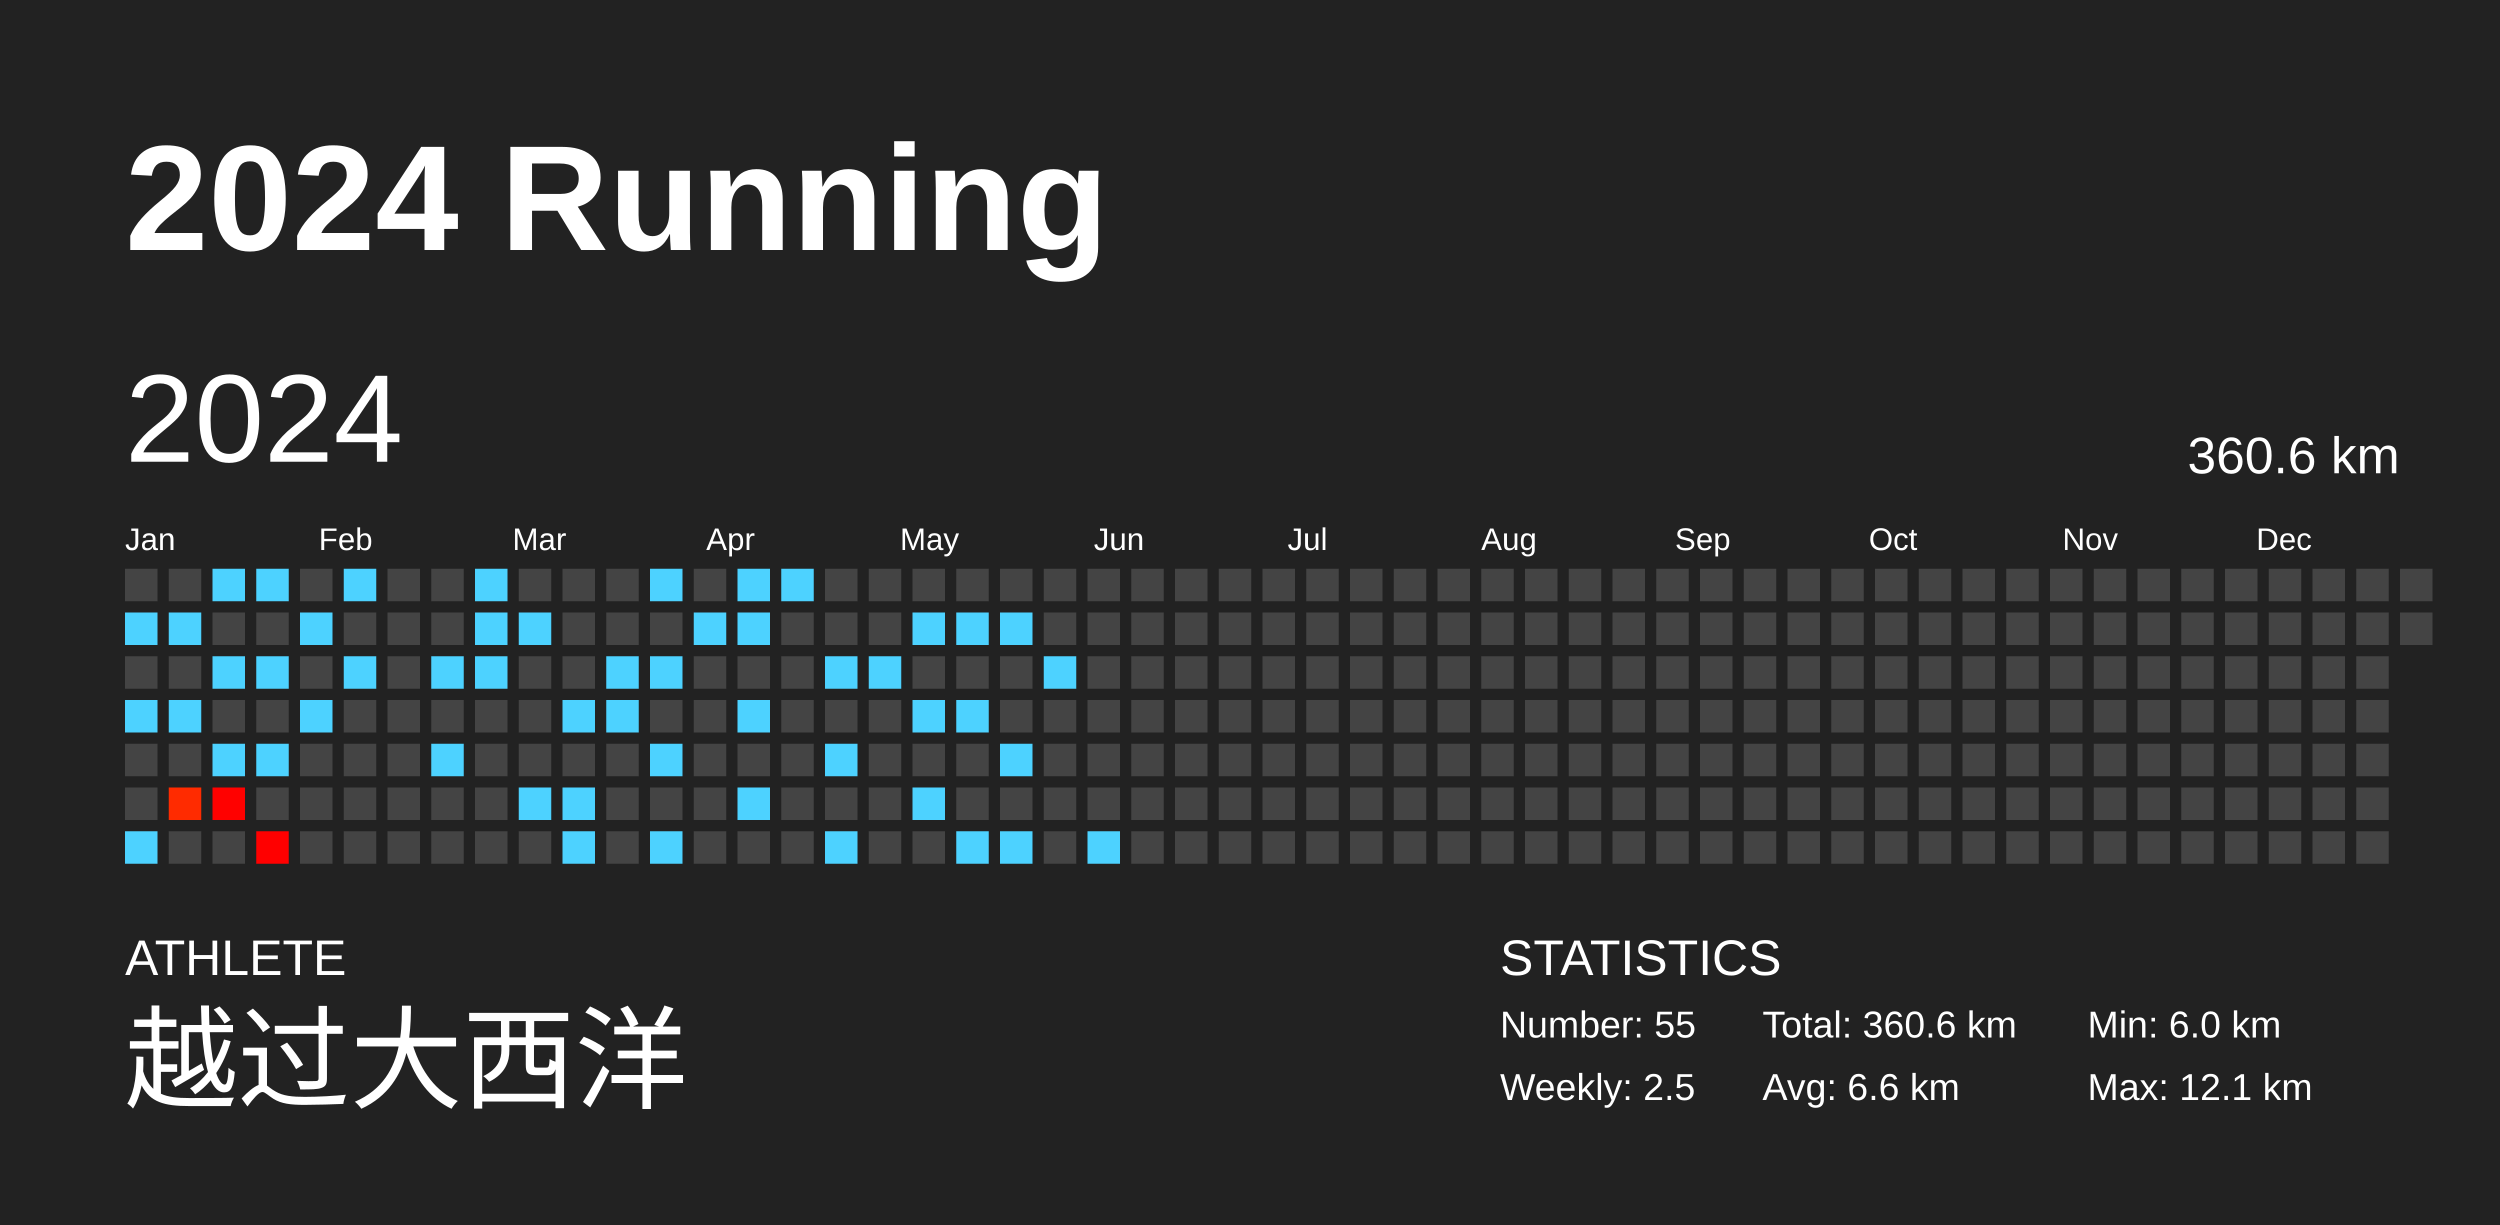
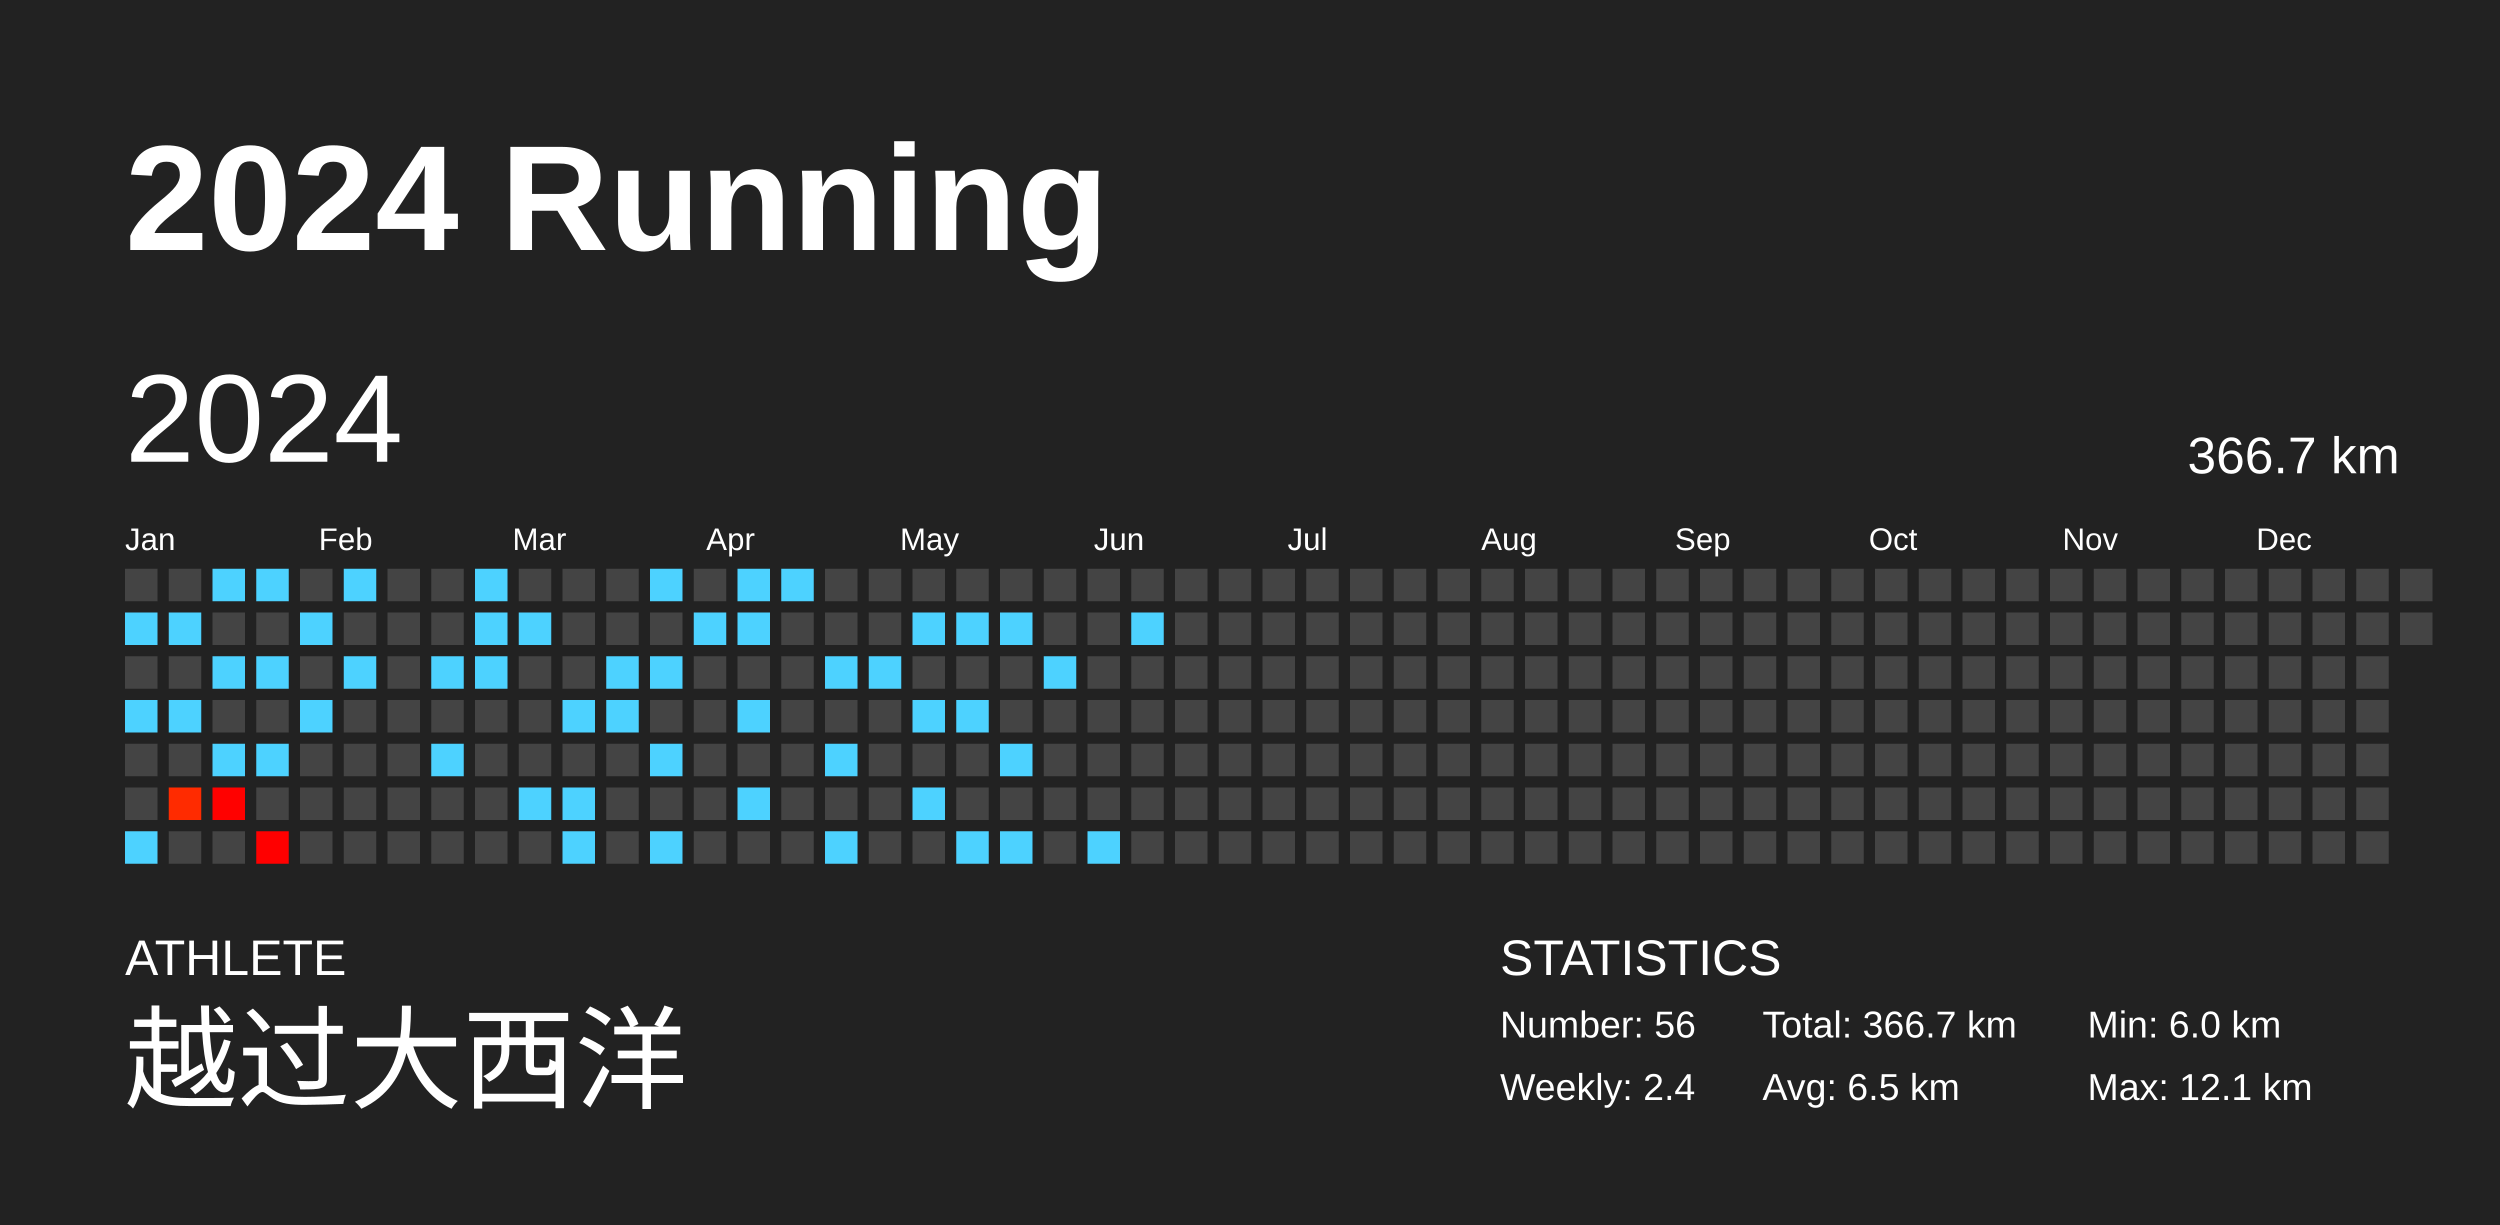
<svg xmlns="http://www.w3.org/2000/svg" baseProfile="full" height="98mm" version="1.1" viewBox="0,0,200,98" width="200mm">
  <defs />
  <rect fill="#222222" height="98" width="200" x="0" y="0" />
  <text fill="#FFFFFF" style="font-size:12px; font-family:Arial; font-weight:bold;" x="10" y="20">2024 Running</text>
  <text fill="#FFFFFF" style="font-size:4px; font-family:Arial" x="10" y="78">ATHLETE</text>
  <text fill="#FFFFFF" style="font-size:9px; font-family:Arial" x="10" y="88">越过大西洋</text>
  <text fill="#FFFFFF" style="font-size:4px; font-family:Arial" x="120" y="78">STATISTICS</text>
-   <text fill="#FFFFFF" style="font-size:3px; font-family:Arial" x="120" y="83">Number: 55</text>
-   <text fill="#FFFFFF" style="font-size:3px; font-family:Arial" x="120" y="88">Weekly: 2.5</text>
-   <text fill="#FFFFFF" style="font-size:3px; font-family:Arial" x="141" y="83">Total: 360.6 km</text>
-   <text fill="#FFFFFF" style="font-size:3px; font-family:Arial" x="141" y="88">Avg: 6.6 km</text>
+   <text fill="#FFFFFF" style="font-size:3px; font-family:Arial" x="120" y="83">Number: 56</text>
+   <text fill="#FFFFFF" style="font-size:3px; font-family:Arial" x="120" y="88">Weekly: 2.4</text>
+   <text fill="#FFFFFF" style="font-size:3px; font-family:Arial" x="141" y="83">Total: 366.7 km</text>
+   <text fill="#FFFFFF" style="font-size:3px; font-family:Arial" x="141" y="88">Avg: 6.5 km</text>
  <text fill="#FFFFFF" style="font-size:3px; font-family:Arial" x="167" y="83">Min: 6.0 km</text>
  <text fill="#FFFFFF" style="font-size:3px; font-family:Arial" x="167" y="88">Max: 12.1 km</text>
  <text dominant-baseline="hanging" fill="#FFFFFF" style="font-size:10.0px; font-family:Arial;" x="10" y="30">2024</text>
-   <text dominant-baseline="hanging" fill="#FFFFFF" style="font-size:4.125px; font-family:Arial;" x="175" y="35">360.6 km</text>
+   <text dominant-baseline="hanging" fill="#FFFFFF" style="font-size:4.125px; font-family:Arial;" x="175" y="35">366.7 km</text>
  <text fill="#FFFFFF" style="font-size:2.5px; font-family:Arial" x="10.0" y="44">Jan</text>
  <text fill="#FFFFFF" style="font-size:2.5px; font-family:Arial" x="25.5" y="44">Feb</text>
  <text fill="#FFFFFF" style="font-size:2.5px; font-family:Arial" x="41.0" y="44">Mar</text>
  <text fill="#FFFFFF" style="font-size:2.5px; font-family:Arial" x="56.5" y="44">Apr</text>
  <text fill="#FFFFFF" style="font-size:2.5px; font-family:Arial" x="72.0" y="44">May</text>
  <text fill="#FFFFFF" style="font-size:2.5px; font-family:Arial" x="87.5" y="44">Jun</text>
  <text fill="#FFFFFF" style="font-size:2.5px; font-family:Arial" x="103.0" y="44">Jul</text>
  <text fill="#FFFFFF" style="font-size:2.5px; font-family:Arial" x="118.5" y="44">Aug</text>
  <text fill="#FFFFFF" style="font-size:2.5px; font-family:Arial" x="134.0" y="44">Sep</text>
  <text fill="#FFFFFF" style="font-size:2.5px; font-family:Arial" x="149.5" y="44">Oct</text>
  <text fill="#FFFFFF" style="font-size:2.5px; font-family:Arial" x="165.0" y="44">Nov</text>
  <text fill="#FFFFFF" style="font-size:2.5px; font-family:Arial" x="180.5" y="44">Dec</text>
  <rect fill="#444444" height="2.6" width="2.6" x="10.0" y="45.5" />
  <rect fill="#4dd2ff" height="2.6" width="2.6" x="10.0" y="49.0" />
  <rect fill="#444444" height="2.6" width="2.6" x="10.0" y="52.5" />
  <rect fill="#4dd2ff" height="2.6" width="2.6" x="10.0" y="56.0" />
  <rect fill="#444444" height="2.6" width="2.6" x="10.0" y="59.5" />
  <rect fill="#444444" height="2.6" width="2.6" x="10.0" y="63.0" />
  <rect fill="#4dd2ff" height="2.6" width="2.6" x="10.0" y="66.5" />
  <rect fill="#444444" height="2.6" width="2.6" x="13.5" y="45.5" />
  <rect fill="#4dd2ff" height="2.6" width="2.6" x="13.5" y="49.0" />
  <rect fill="#444444" height="2.6" width="2.6" x="13.5" y="52.5" />
  <rect fill="#4dd2ff" height="2.6" width="2.6" x="13.5" y="56.0" />
  <rect fill="#444444" height="2.6" width="2.6" x="13.5" y="59.5" />
  <rect fill="#ff2b00" height="2.6" width="2.6" x="13.5" y="63.0" />
  <rect fill="#444444" height="2.6" width="2.6" x="13.5" y="66.5" />
  <rect fill="#4dd2ff" height="2.6" width="2.6" x="17.0" y="45.5" />
  <rect fill="#444444" height="2.6" width="2.6" x="17.0" y="49.0" />
  <rect fill="#4dd2ff" height="2.6" width="2.6" x="17.0" y="52.5" />
  <rect fill="#444444" height="2.6" width="2.6" x="17.0" y="56.0" />
  <rect fill="#4dd2ff" height="2.6" width="2.6" x="17.0" y="59.5" />
  <rect fill="#ff0100" height="2.6" width="2.6" x="17.0" y="63.0" />
  <rect fill="#444444" height="2.6" width="2.6" x="17.0" y="66.5" />
  <rect fill="#4dd2ff" height="2.6" width="2.6" x="20.5" y="45.5" />
  <rect fill="#444444" height="2.6" width="2.6" x="20.5" y="49.0" />
  <rect fill="#4dd2ff" height="2.6" width="2.6" x="20.5" y="52.5" />
  <rect fill="#444444" height="2.6" width="2.6" x="20.5" y="56.0" />
  <rect fill="#4dd2ff" height="2.6" width="2.6" x="20.5" y="59.5" />
  <rect fill="#444444" height="2.6" width="2.6" x="20.5" y="63.0" />
  <rect fill="#ff0000" height="2.6" width="2.6" x="20.5" y="66.5" />
  <rect fill="#444444" height="2.6" width="2.6" x="24.0" y="45.5" />
  <rect fill="#4dd2ff" height="2.6" width="2.6" x="24.0" y="49.0" />
  <rect fill="#444444" height="2.6" width="2.6" x="24.0" y="52.5" />
  <rect fill="#4dd2ff" height="2.6" width="2.6" x="24.0" y="56.0" />
  <rect fill="#444444" height="2.6" width="2.6" x="24.0" y="59.5" />
  <rect fill="#444444" height="2.6" width="2.6" x="24.0" y="63.0" />
  <rect fill="#444444" height="2.6" width="2.6" x="24.0" y="66.5" />
  <rect fill="#4dd2ff" height="2.6" width="2.6" x="27.5" y="45.5" />
  <rect fill="#444444" height="2.6" width="2.6" x="27.5" y="49.0" />
  <rect fill="#4dd2ff" height="2.6" width="2.6" x="27.5" y="52.5" />
  <rect fill="#444444" height="2.6" width="2.6" x="27.5" y="56.0" />
  <rect fill="#444444" height="2.6" width="2.6" x="27.5" y="59.5" />
  <rect fill="#444444" height="2.6" width="2.6" x="27.5" y="63.0" />
  <rect fill="#444444" height="2.6" width="2.6" x="27.5" y="66.5" />
  <rect fill="#444444" height="2.6" width="2.6" x="31.0" y="45.5" />
  <rect fill="#444444" height="2.6" width="2.6" x="31.0" y="49.0" />
  <rect fill="#444444" height="2.6" width="2.6" x="31.0" y="52.5" />
  <rect fill="#444444" height="2.6" width="2.6" x="31.0" y="56.0" />
  <rect fill="#444444" height="2.6" width="2.6" x="31.0" y="59.5" />
  <rect fill="#444444" height="2.6" width="2.6" x="31.0" y="63.0" />
  <rect fill="#444444" height="2.6" width="2.6" x="31.0" y="66.5" />
  <rect fill="#444444" height="2.6" width="2.6" x="34.5" y="45.5" />
  <rect fill="#444444" height="2.6" width="2.6" x="34.5" y="49.0" />
  <rect fill="#4dd2ff" height="2.6" width="2.6" x="34.5" y="52.5" />
  <rect fill="#444444" height="2.6" width="2.6" x="34.5" y="56.0" />
  <rect fill="#4dd2ff" height="2.6" width="2.6" x="34.5" y="59.5" />
  <rect fill="#444444" height="2.6" width="2.6" x="34.5" y="63.0" />
  <rect fill="#444444" height="2.6" width="2.6" x="34.5" y="66.5" />
  <rect fill="#4dd2ff" height="2.6" width="2.6" x="38.0" y="45.5" />
  <rect fill="#4dd2ff" height="2.6" width="2.6" x="38.0" y="49.0" />
  <rect fill="#4dd2ff" height="2.6" width="2.6" x="38.0" y="52.5" />
  <rect fill="#444444" height="2.6" width="2.6" x="38.0" y="56.0" />
  <rect fill="#444444" height="2.6" width="2.6" x="38.0" y="59.5" />
  <rect fill="#444444" height="2.6" width="2.6" x="38.0" y="63.0" />
  <rect fill="#444444" height="2.6" width="2.6" x="38.0" y="66.5" />
  <rect fill="#444444" height="2.6" width="2.6" x="41.5" y="45.5" />
  <rect fill="#4dd2ff" height="2.6" width="2.6" x="41.5" y="49.0" />
  <rect fill="#444444" height="2.6" width="2.6" x="41.5" y="52.5" />
  <rect fill="#444444" height="2.6" width="2.6" x="41.5" y="56.0" />
  <rect fill="#444444" height="2.6" width="2.6" x="41.5" y="59.5" />
  <rect fill="#4dd2ff" height="2.6" width="2.6" x="41.5" y="63.0" />
  <rect fill="#444444" height="2.6" width="2.6" x="41.5" y="66.5" />
  <rect fill="#444444" height="2.6" width="2.6" x="45.0" y="45.5" />
  <rect fill="#444444" height="2.6" width="2.6" x="45.0" y="49.0" />
  <rect fill="#444444" height="2.6" width="2.6" x="45.0" y="52.5" />
  <rect fill="#4dd2ff" height="2.6" width="2.6" x="45.0" y="56.0" />
  <rect fill="#444444" height="2.6" width="2.6" x="45.0" y="59.5" />
  <rect fill="#4dd2ff" height="2.6" width="2.6" x="45.0" y="63.0" />
  <rect fill="#4dd2ff" height="2.6" width="2.6" x="45.0" y="66.5" />
  <rect fill="#444444" height="2.6" width="2.6" x="48.5" y="45.5" />
  <rect fill="#444444" height="2.6" width="2.6" x="48.5" y="49.0" />
  <rect fill="#4dd2ff" height="2.6" width="2.6" x="48.5" y="52.5" />
  <rect fill="#4dd2ff" height="2.6" width="2.6" x="48.5" y="56.0" />
  <rect fill="#444444" height="2.6" width="2.6" x="48.5" y="59.5" />
  <rect fill="#444444" height="2.6" width="2.6" x="48.5" y="63.0" />
  <rect fill="#444444" height="2.6" width="2.6" x="48.5" y="66.5" />
  <rect fill="#4dd2ff" height="2.6" width="2.6" x="52.0" y="45.5" />
  <rect fill="#444444" height="2.6" width="2.6" x="52.0" y="49.0" />
  <rect fill="#4dd2ff" height="2.6" width="2.6" x="52.0" y="52.5" />
  <rect fill="#444444" height="2.6" width="2.6" x="52.0" y="56.0" />
  <rect fill="#4dd2ff" height="2.6" width="2.6" x="52.0" y="59.5" />
  <rect fill="#444444" height="2.6" width="2.6" x="52.0" y="63.0" />
  <rect fill="#4dd2ff" height="2.6" width="2.6" x="52.0" y="66.5" />
  <rect fill="#444444" height="2.6" width="2.6" x="55.5" y="45.5" />
  <rect fill="#4dd2ff" height="2.6" width="2.6" x="55.5" y="49.0" />
  <rect fill="#444444" height="2.6" width="2.6" x="55.5" y="52.5" />
  <rect fill="#444444" height="2.6" width="2.6" x="55.5" y="56.0" />
  <rect fill="#444444" height="2.6" width="2.6" x="55.5" y="59.5" />
  <rect fill="#444444" height="2.6" width="2.6" x="55.5" y="63.0" />
  <rect fill="#444444" height="2.6" width="2.6" x="55.5" y="66.5" />
  <rect fill="#4dd2ff" height="2.6" width="2.6" x="59.0" y="45.5" />
  <rect fill="#4dd2ff" height="2.6" width="2.6" x="59.0" y="49.0" />
  <rect fill="#444444" height="2.6" width="2.6" x="59.0" y="52.5" />
  <rect fill="#4dd2ff" height="2.6" width="2.6" x="59.0" y="56.0" />
  <rect fill="#444444" height="2.6" width="2.6" x="59.0" y="59.5" />
  <rect fill="#4dd2ff" height="2.6" width="2.6" x="59.0" y="63.0" />
  <rect fill="#444444" height="2.6" width="2.6" x="59.0" y="66.5" />
  <rect fill="#4dd2ff" height="2.6" width="2.6" x="62.5" y="45.5" />
  <rect fill="#444444" height="2.6" width="2.6" x="62.5" y="49.0" />
  <rect fill="#444444" height="2.6" width="2.6" x="62.5" y="52.5" />
  <rect fill="#444444" height="2.6" width="2.6" x="62.5" y="56.0" />
  <rect fill="#444444" height="2.6" width="2.6" x="62.5" y="59.5" />
  <rect fill="#444444" height="2.6" width="2.6" x="62.5" y="63.0" />
  <rect fill="#444444" height="2.6" width="2.6" x="62.5" y="66.5" />
  <rect fill="#444444" height="2.6" width="2.6" x="66.0" y="45.5" />
  <rect fill="#444444" height="2.6" width="2.6" x="66.0" y="49.0" />
  <rect fill="#4dd2ff" height="2.6" width="2.6" x="66.0" y="52.5" />
  <rect fill="#444444" height="2.6" width="2.6" x="66.0" y="56.0" />
  <rect fill="#4dd2ff" height="2.6" width="2.6" x="66.0" y="59.5" />
  <rect fill="#444444" height="2.6" width="2.6" x="66.0" y="63.0" />
  <rect fill="#4dd2ff" height="2.6" width="2.6" x="66.0" y="66.5" />
  <rect fill="#444444" height="2.6" width="2.6" x="69.5" y="45.5" />
  <rect fill="#444444" height="2.6" width="2.6" x="69.5" y="49.0" />
  <rect fill="#4dd2ff" height="2.6" width="2.6" x="69.5" y="52.5" />
  <rect fill="#444444" height="2.6" width="2.6" x="69.5" y="56.0" />
  <rect fill="#444444" height="2.6" width="2.6" x="69.5" y="59.5" />
  <rect fill="#444444" height="2.6" width="2.6" x="69.5" y="63.0" />
  <rect fill="#444444" height="2.6" width="2.6" x="69.5" y="66.5" />
  <rect fill="#444444" height="2.6" width="2.6" x="73.0" y="45.5" />
  <rect fill="#4dd2ff" height="2.6" width="2.6" x="73.0" y="49.0" />
  <rect fill="#444444" height="2.6" width="2.6" x="73.0" y="52.5" />
  <rect fill="#4dd2ff" height="2.6" width="2.6" x="73.0" y="56.0" />
  <rect fill="#444444" height="2.6" width="2.6" x="73.0" y="59.5" />
  <rect fill="#4dd2ff" height="2.6" width="2.6" x="73.0" y="63.0" />
  <rect fill="#444444" height="2.6" width="2.6" x="73.0" y="66.5" />
  <rect fill="#444444" height="2.6" width="2.6" x="76.5" y="45.5" />
  <rect fill="#4dd2ff" height="2.6" width="2.6" x="76.5" y="49.0" />
  <rect fill="#444444" height="2.6" width="2.6" x="76.5" y="52.5" />
  <rect fill="#4dd2ff" height="2.6" width="2.6" x="76.5" y="56.0" />
  <rect fill="#444444" height="2.6" width="2.6" x="76.5" y="59.5" />
  <rect fill="#444444" height="2.6" width="2.6" x="76.5" y="63.0" />
  <rect fill="#4dd2ff" height="2.6" width="2.6" x="76.5" y="66.5" />
  <rect fill="#444444" height="2.6" width="2.6" x="80.0" y="45.5" />
  <rect fill="#4dd2ff" height="2.6" width="2.6" x="80.0" y="49.0" />
  <rect fill="#444444" height="2.6" width="2.6" x="80.0" y="52.5" />
  <rect fill="#444444" height="2.6" width="2.6" x="80.0" y="56.0" />
  <rect fill="#4dd2ff" height="2.6" width="2.6" x="80.0" y="59.5" />
  <rect fill="#444444" height="2.6" width="2.6" x="80.0" y="63.0" />
  <rect fill="#4dd2ff" height="2.6" width="2.6" x="80.0" y="66.5" />
  <rect fill="#444444" height="2.6" width="2.6" x="83.5" y="45.5" />
  <rect fill="#444444" height="2.6" width="2.6" x="83.5" y="49.0" />
  <rect fill="#4dd2ff" height="2.6" width="2.6" x="83.5" y="52.5" />
  <rect fill="#444444" height="2.6" width="2.6" x="83.5" y="56.0" />
  <rect fill="#444444" height="2.6" width="2.6" x="83.5" y="59.5" />
  <rect fill="#444444" height="2.6" width="2.6" x="83.5" y="63.0" />
  <rect fill="#444444" height="2.6" width="2.6" x="83.5" y="66.5" />
  <rect fill="#444444" height="2.6" width="2.6" x="87.0" y="45.5" />
  <rect fill="#444444" height="2.6" width="2.6" x="87.0" y="49.0" />
  <rect fill="#444444" height="2.6" width="2.6" x="87.0" y="52.5" />
  <rect fill="#444444" height="2.6" width="2.6" x="87.0" y="56.0" />
  <rect fill="#444444" height="2.6" width="2.6" x="87.0" y="59.5" />
  <rect fill="#444444" height="2.6" width="2.6" x="87.0" y="63.0" />
  <rect fill="#4dd2ff" height="2.6" width="2.6" x="87.0" y="66.5" />
  <rect fill="#444444" height="2.6" width="2.6" x="90.5" y="45.5" />
-   <rect fill="#444444" height="2.6" width="2.6" x="90.5" y="49.0" />
+   <rect fill="#4dd2ff" height="2.6" width="2.6" x="90.5" y="49.0" />
  <rect fill="#444444" height="2.6" width="2.6" x="90.5" y="52.5" />
  <rect fill="#444444" height="2.6" width="2.6" x="90.5" y="56.0" />
  <rect fill="#444444" height="2.6" width="2.6" x="90.5" y="59.5" />
  <rect fill="#444444" height="2.6" width="2.6" x="90.5" y="63.0" />
  <rect fill="#444444" height="2.6" width="2.6" x="90.5" y="66.5" />
  <rect fill="#444444" height="2.6" width="2.6" x="94.0" y="45.5" />
  <rect fill="#444444" height="2.6" width="2.6" x="94.0" y="49.0" />
  <rect fill="#444444" height="2.6" width="2.6" x="94.0" y="52.5" />
  <rect fill="#444444" height="2.6" width="2.6" x="94.0" y="56.0" />
  <rect fill="#444444" height="2.6" width="2.6" x="94.0" y="59.5" />
  <rect fill="#444444" height="2.6" width="2.6" x="94.0" y="63.0" />
  <rect fill="#444444" height="2.6" width="2.6" x="94.0" y="66.5" />
  <rect fill="#444444" height="2.6" width="2.6" x="97.5" y="45.5" />
  <rect fill="#444444" height="2.6" width="2.6" x="97.5" y="49.0" />
  <rect fill="#444444" height="2.6" width="2.6" x="97.5" y="52.5" />
  <rect fill="#444444" height="2.6" width="2.6" x="97.5" y="56.0" />
  <rect fill="#444444" height="2.6" width="2.6" x="97.5" y="59.5" />
  <rect fill="#444444" height="2.6" width="2.6" x="97.5" y="63.0" />
  <rect fill="#444444" height="2.6" width="2.6" x="97.5" y="66.5" />
  <rect fill="#444444" height="2.6" width="2.6" x="101.0" y="45.5" />
  <rect fill="#444444" height="2.6" width="2.6" x="101.0" y="49.0" />
  <rect fill="#444444" height="2.6" width="2.6" x="101.0" y="52.5" />
  <rect fill="#444444" height="2.6" width="2.6" x="101.0" y="56.0" />
  <rect fill="#444444" height="2.6" width="2.6" x="101.0" y="59.5" />
  <rect fill="#444444" height="2.6" width="2.6" x="101.0" y="63.0" />
  <rect fill="#444444" height="2.6" width="2.6" x="101.0" y="66.5" />
  <rect fill="#444444" height="2.6" width="2.6" x="104.5" y="45.5" />
  <rect fill="#444444" height="2.6" width="2.6" x="104.5" y="49.0" />
  <rect fill="#444444" height="2.6" width="2.6" x="104.5" y="52.5" />
  <rect fill="#444444" height="2.6" width="2.6" x="104.5" y="56.0" />
  <rect fill="#444444" height="2.6" width="2.6" x="104.5" y="59.5" />
  <rect fill="#444444" height="2.6" width="2.6" x="104.5" y="63.0" />
  <rect fill="#444444" height="2.6" width="2.6" x="104.5" y="66.5" />
  <rect fill="#444444" height="2.6" width="2.6" x="108.0" y="45.5" />
  <rect fill="#444444" height="2.6" width="2.6" x="108.0" y="49.0" />
  <rect fill="#444444" height="2.6" width="2.6" x="108.0" y="52.5" />
  <rect fill="#444444" height="2.6" width="2.6" x="108.0" y="56.0" />
  <rect fill="#444444" height="2.6" width="2.6" x="108.0" y="59.5" />
  <rect fill="#444444" height="2.6" width="2.6" x="108.0" y="63.0" />
  <rect fill="#444444" height="2.6" width="2.6" x="108.0" y="66.5" />
  <rect fill="#444444" height="2.6" width="2.6" x="111.5" y="45.5" />
  <rect fill="#444444" height="2.6" width="2.6" x="111.5" y="49.0" />
  <rect fill="#444444" height="2.6" width="2.6" x="111.5" y="52.5" />
  <rect fill="#444444" height="2.6" width="2.6" x="111.5" y="56.0" />
  <rect fill="#444444" height="2.6" width="2.6" x="111.5" y="59.5" />
  <rect fill="#444444" height="2.6" width="2.6" x="111.5" y="63.0" />
  <rect fill="#444444" height="2.6" width="2.6" x="111.5" y="66.5" />
  <rect fill="#444444" height="2.6" width="2.6" x="115.0" y="45.5" />
  <rect fill="#444444" height="2.6" width="2.6" x="115.0" y="49.0" />
  <rect fill="#444444" height="2.6" width="2.6" x="115.0" y="52.5" />
  <rect fill="#444444" height="2.6" width="2.6" x="115.0" y="56.0" />
  <rect fill="#444444" height="2.6" width="2.6" x="115.0" y="59.5" />
  <rect fill="#444444" height="2.6" width="2.6" x="115.0" y="63.0" />
  <rect fill="#444444" height="2.6" width="2.6" x="115.0" y="66.5" />
  <rect fill="#444444" height="2.6" width="2.6" x="118.5" y="45.5" />
  <rect fill="#444444" height="2.6" width="2.6" x="118.5" y="49.0" />
  <rect fill="#444444" height="2.6" width="2.6" x="118.5" y="52.5" />
  <rect fill="#444444" height="2.6" width="2.6" x="118.5" y="56.0" />
  <rect fill="#444444" height="2.6" width="2.6" x="118.5" y="59.5" />
  <rect fill="#444444" height="2.6" width="2.6" x="118.5" y="63.0" />
  <rect fill="#444444" height="2.6" width="2.6" x="118.5" y="66.5" />
  <rect fill="#444444" height="2.6" width="2.6" x="122.0" y="45.5" />
  <rect fill="#444444" height="2.6" width="2.6" x="122.0" y="49.0" />
  <rect fill="#444444" height="2.6" width="2.6" x="122.0" y="52.5" />
  <rect fill="#444444" height="2.6" width="2.6" x="122.0" y="56.0" />
  <rect fill="#444444" height="2.6" width="2.6" x="122.0" y="59.5" />
  <rect fill="#444444" height="2.6" width="2.6" x="122.0" y="63.0" />
  <rect fill="#444444" height="2.6" width="2.6" x="122.0" y="66.5" />
  <rect fill="#444444" height="2.6" width="2.6" x="125.5" y="45.5" />
  <rect fill="#444444" height="2.6" width="2.6" x="125.5" y="49.0" />
  <rect fill="#444444" height="2.6" width="2.6" x="125.5" y="52.5" />
  <rect fill="#444444" height="2.6" width="2.6" x="125.5" y="56.0" />
  <rect fill="#444444" height="2.6" width="2.6" x="125.5" y="59.5" />
  <rect fill="#444444" height="2.6" width="2.6" x="125.5" y="63.0" />
  <rect fill="#444444" height="2.6" width="2.6" x="125.5" y="66.5" />
  <rect fill="#444444" height="2.6" width="2.6" x="129.0" y="45.5" />
  <rect fill="#444444" height="2.6" width="2.6" x="129.0" y="49.0" />
  <rect fill="#444444" height="2.6" width="2.6" x="129.0" y="52.5" />
  <rect fill="#444444" height="2.6" width="2.6" x="129.0" y="56.0" />
  <rect fill="#444444" height="2.6" width="2.6" x="129.0" y="59.5" />
  <rect fill="#444444" height="2.6" width="2.6" x="129.0" y="63.0" />
  <rect fill="#444444" height="2.6" width="2.6" x="129.0" y="66.5" />
  <rect fill="#444444" height="2.6" width="2.6" x="132.5" y="45.5" />
  <rect fill="#444444" height="2.6" width="2.6" x="132.5" y="49.0" />
  <rect fill="#444444" height="2.6" width="2.6" x="132.5" y="52.5" />
  <rect fill="#444444" height="2.6" width="2.6" x="132.5" y="56.0" />
  <rect fill="#444444" height="2.6" width="2.6" x="132.5" y="59.5" />
  <rect fill="#444444" height="2.6" width="2.6" x="132.5" y="63.0" />
  <rect fill="#444444" height="2.6" width="2.6" x="132.5" y="66.5" />
  <rect fill="#444444" height="2.6" width="2.6" x="136.0" y="45.5" />
  <rect fill="#444444" height="2.6" width="2.6" x="136.0" y="49.0" />
  <rect fill="#444444" height="2.6" width="2.6" x="136.0" y="52.5" />
  <rect fill="#444444" height="2.6" width="2.6" x="136.0" y="56.0" />
  <rect fill="#444444" height="2.6" width="2.6" x="136.0" y="59.5" />
  <rect fill="#444444" height="2.6" width="2.6" x="136.0" y="63.0" />
  <rect fill="#444444" height="2.6" width="2.6" x="136.0" y="66.5" />
  <rect fill="#444444" height="2.6" width="2.6" x="139.5" y="45.5" />
  <rect fill="#444444" height="2.6" width="2.6" x="139.5" y="49.0" />
  <rect fill="#444444" height="2.6" width="2.6" x="139.5" y="52.5" />
  <rect fill="#444444" height="2.6" width="2.6" x="139.5" y="56.0" />
  <rect fill="#444444" height="2.6" width="2.6" x="139.5" y="59.5" />
  <rect fill="#444444" height="2.6" width="2.6" x="139.5" y="63.0" />
  <rect fill="#444444" height="2.6" width="2.6" x="139.5" y="66.5" />
  <rect fill="#444444" height="2.6" width="2.6" x="143.0" y="45.5" />
  <rect fill="#444444" height="2.6" width="2.6" x="143.0" y="49.0" />
  <rect fill="#444444" height="2.6" width="2.6" x="143.0" y="52.5" />
  <rect fill="#444444" height="2.6" width="2.6" x="143.0" y="56.0" />
  <rect fill="#444444" height="2.6" width="2.6" x="143.0" y="59.5" />
  <rect fill="#444444" height="2.6" width="2.6" x="143.0" y="63.0" />
  <rect fill="#444444" height="2.6" width="2.6" x="143.0" y="66.5" />
  <rect fill="#444444" height="2.6" width="2.6" x="146.5" y="45.5" />
  <rect fill="#444444" height="2.6" width="2.6" x="146.5" y="49.0" />
  <rect fill="#444444" height="2.6" width="2.6" x="146.5" y="52.5" />
  <rect fill="#444444" height="2.6" width="2.6" x="146.5" y="56.0" />
  <rect fill="#444444" height="2.6" width="2.6" x="146.5" y="59.5" />
  <rect fill="#444444" height="2.6" width="2.6" x="146.5" y="63.0" />
  <rect fill="#444444" height="2.6" width="2.6" x="146.5" y="66.5" />
  <rect fill="#444444" height="2.6" width="2.6" x="150.0" y="45.5" />
  <rect fill="#444444" height="2.6" width="2.6" x="150.0" y="49.0" />
  <rect fill="#444444" height="2.6" width="2.6" x="150.0" y="52.5" />
  <rect fill="#444444" height="2.6" width="2.6" x="150.0" y="56.0" />
  <rect fill="#444444" height="2.6" width="2.6" x="150.0" y="59.5" />
  <rect fill="#444444" height="2.6" width="2.6" x="150.0" y="63.0" />
  <rect fill="#444444" height="2.6" width="2.6" x="150.0" y="66.5" />
  <rect fill="#444444" height="2.6" width="2.6" x="153.5" y="45.5" />
  <rect fill="#444444" height="2.6" width="2.6" x="153.5" y="49.0" />
  <rect fill="#444444" height="2.6" width="2.6" x="153.5" y="52.5" />
  <rect fill="#444444" height="2.6" width="2.6" x="153.5" y="56.0" />
  <rect fill="#444444" height="2.6" width="2.6" x="153.5" y="59.5" />
  <rect fill="#444444" height="2.6" width="2.6" x="153.5" y="63.0" />
  <rect fill="#444444" height="2.6" width="2.6" x="153.5" y="66.5" />
  <rect fill="#444444" height="2.6" width="2.6" x="157.0" y="45.5" />
  <rect fill="#444444" height="2.6" width="2.6" x="157.0" y="49.0" />
  <rect fill="#444444" height="2.6" width="2.6" x="157.0" y="52.5" />
  <rect fill="#444444" height="2.6" width="2.6" x="157.0" y="56.0" />
  <rect fill="#444444" height="2.6" width="2.6" x="157.0" y="59.5" />
  <rect fill="#444444" height="2.6" width="2.6" x="157.0" y="63.0" />
  <rect fill="#444444" height="2.6" width="2.6" x="157.0" y="66.5" />
  <rect fill="#444444" height="2.6" width="2.6" x="160.5" y="45.5" />
  <rect fill="#444444" height="2.6" width="2.6" x="160.5" y="49.0" />
  <rect fill="#444444" height="2.6" width="2.6" x="160.5" y="52.5" />
  <rect fill="#444444" height="2.6" width="2.6" x="160.5" y="56.0" />
  <rect fill="#444444" height="2.6" width="2.6" x="160.5" y="59.5" />
  <rect fill="#444444" height="2.6" width="2.6" x="160.5" y="63.0" />
  <rect fill="#444444" height="2.6" width="2.6" x="160.5" y="66.5" />
  <rect fill="#444444" height="2.6" width="2.6" x="164.0" y="45.5" />
  <rect fill="#444444" height="2.6" width="2.6" x="164.0" y="49.0" />
  <rect fill="#444444" height="2.6" width="2.6" x="164.0" y="52.5" />
  <rect fill="#444444" height="2.6" width="2.6" x="164.0" y="56.0" />
  <rect fill="#444444" height="2.6" width="2.6" x="164.0" y="59.5" />
  <rect fill="#444444" height="2.6" width="2.6" x="164.0" y="63.0" />
  <rect fill="#444444" height="2.6" width="2.6" x="164.0" y="66.5" />
  <rect fill="#444444" height="2.6" width="2.6" x="167.5" y="45.5" />
  <rect fill="#444444" height="2.6" width="2.6" x="167.5" y="49.0" />
  <rect fill="#444444" height="2.6" width="2.6" x="167.5" y="52.5" />
  <rect fill="#444444" height="2.6" width="2.6" x="167.5" y="56.0" />
  <rect fill="#444444" height="2.6" width="2.6" x="167.5" y="59.5" />
  <rect fill="#444444" height="2.6" width="2.6" x="167.5" y="63.0" />
  <rect fill="#444444" height="2.6" width="2.6" x="167.5" y="66.5" />
  <rect fill="#444444" height="2.6" width="2.6" x="171.0" y="45.5" />
  <rect fill="#444444" height="2.6" width="2.6" x="171.0" y="49.0" />
  <rect fill="#444444" height="2.6" width="2.6" x="171.0" y="52.5" />
  <rect fill="#444444" height="2.6" width="2.6" x="171.0" y="56.0" />
  <rect fill="#444444" height="2.6" width="2.6" x="171.0" y="59.5" />
  <rect fill="#444444" height="2.6" width="2.6" x="171.0" y="63.0" />
  <rect fill="#444444" height="2.6" width="2.6" x="171.0" y="66.5" />
  <rect fill="#444444" height="2.6" width="2.6" x="174.5" y="45.5" />
  <rect fill="#444444" height="2.6" width="2.6" x="174.5" y="49.0" />
  <rect fill="#444444" height="2.6" width="2.6" x="174.5" y="52.5" />
  <rect fill="#444444" height="2.6" width="2.6" x="174.5" y="56.0" />
  <rect fill="#444444" height="2.6" width="2.6" x="174.5" y="59.5" />
  <rect fill="#444444" height="2.6" width="2.6" x="174.5" y="63.0" />
  <rect fill="#444444" height="2.6" width="2.6" x="174.5" y="66.5" />
  <rect fill="#444444" height="2.6" width="2.6" x="178.0" y="45.5" />
  <rect fill="#444444" height="2.6" width="2.6" x="178.0" y="49.0" />
  <rect fill="#444444" height="2.6" width="2.6" x="178.0" y="52.5" />
  <rect fill="#444444" height="2.6" width="2.6" x="178.0" y="56.0" />
  <rect fill="#444444" height="2.6" width="2.6" x="178.0" y="59.5" />
  <rect fill="#444444" height="2.6" width="2.6" x="178.0" y="63.0" />
  <rect fill="#444444" height="2.6" width="2.6" x="178.0" y="66.5" />
  <rect fill="#444444" height="2.6" width="2.6" x="181.5" y="45.5" />
  <rect fill="#444444" height="2.6" width="2.6" x="181.5" y="49.0" />
  <rect fill="#444444" height="2.6" width="2.6" x="181.5" y="52.5" />
  <rect fill="#444444" height="2.6" width="2.6" x="181.5" y="56.0" />
  <rect fill="#444444" height="2.6" width="2.6" x="181.5" y="59.5" />
  <rect fill="#444444" height="2.6" width="2.6" x="181.5" y="63.0" />
  <rect fill="#444444" height="2.6" width="2.6" x="181.5" y="66.5" />
  <rect fill="#444444" height="2.6" width="2.6" x="185.0" y="45.5" />
  <rect fill="#444444" height="2.6" width="2.6" x="185.0" y="49.0" />
  <rect fill="#444444" height="2.6" width="2.6" x="185.0" y="52.5" />
  <rect fill="#444444" height="2.6" width="2.6" x="185.0" y="56.0" />
  <rect fill="#444444" height="2.6" width="2.6" x="185.0" y="59.5" />
  <rect fill="#444444" height="2.6" width="2.6" x="185.0" y="63.0" />
  <rect fill="#444444" height="2.6" width="2.6" x="185.0" y="66.5" />
  <rect fill="#444444" height="2.6" width="2.6" x="188.5" y="45.5" />
  <rect fill="#444444" height="2.6" width="2.6" x="188.5" y="49.0" />
  <rect fill="#444444" height="2.6" width="2.6" x="188.5" y="52.5" />
  <rect fill="#444444" height="2.6" width="2.6" x="188.5" y="56.0" />
  <rect fill="#444444" height="2.6" width="2.6" x="188.5" y="59.5" />
  <rect fill="#444444" height="2.6" width="2.6" x="188.5" y="63.0" />
  <rect fill="#444444" height="2.6" width="2.6" x="188.5" y="66.5" />
  <rect fill="#444444" height="2.6" width="2.6" x="192.0" y="45.5" />
  <rect fill="#444444" height="2.6" width="2.6" x="192.0" y="49.0" />
</svg>
